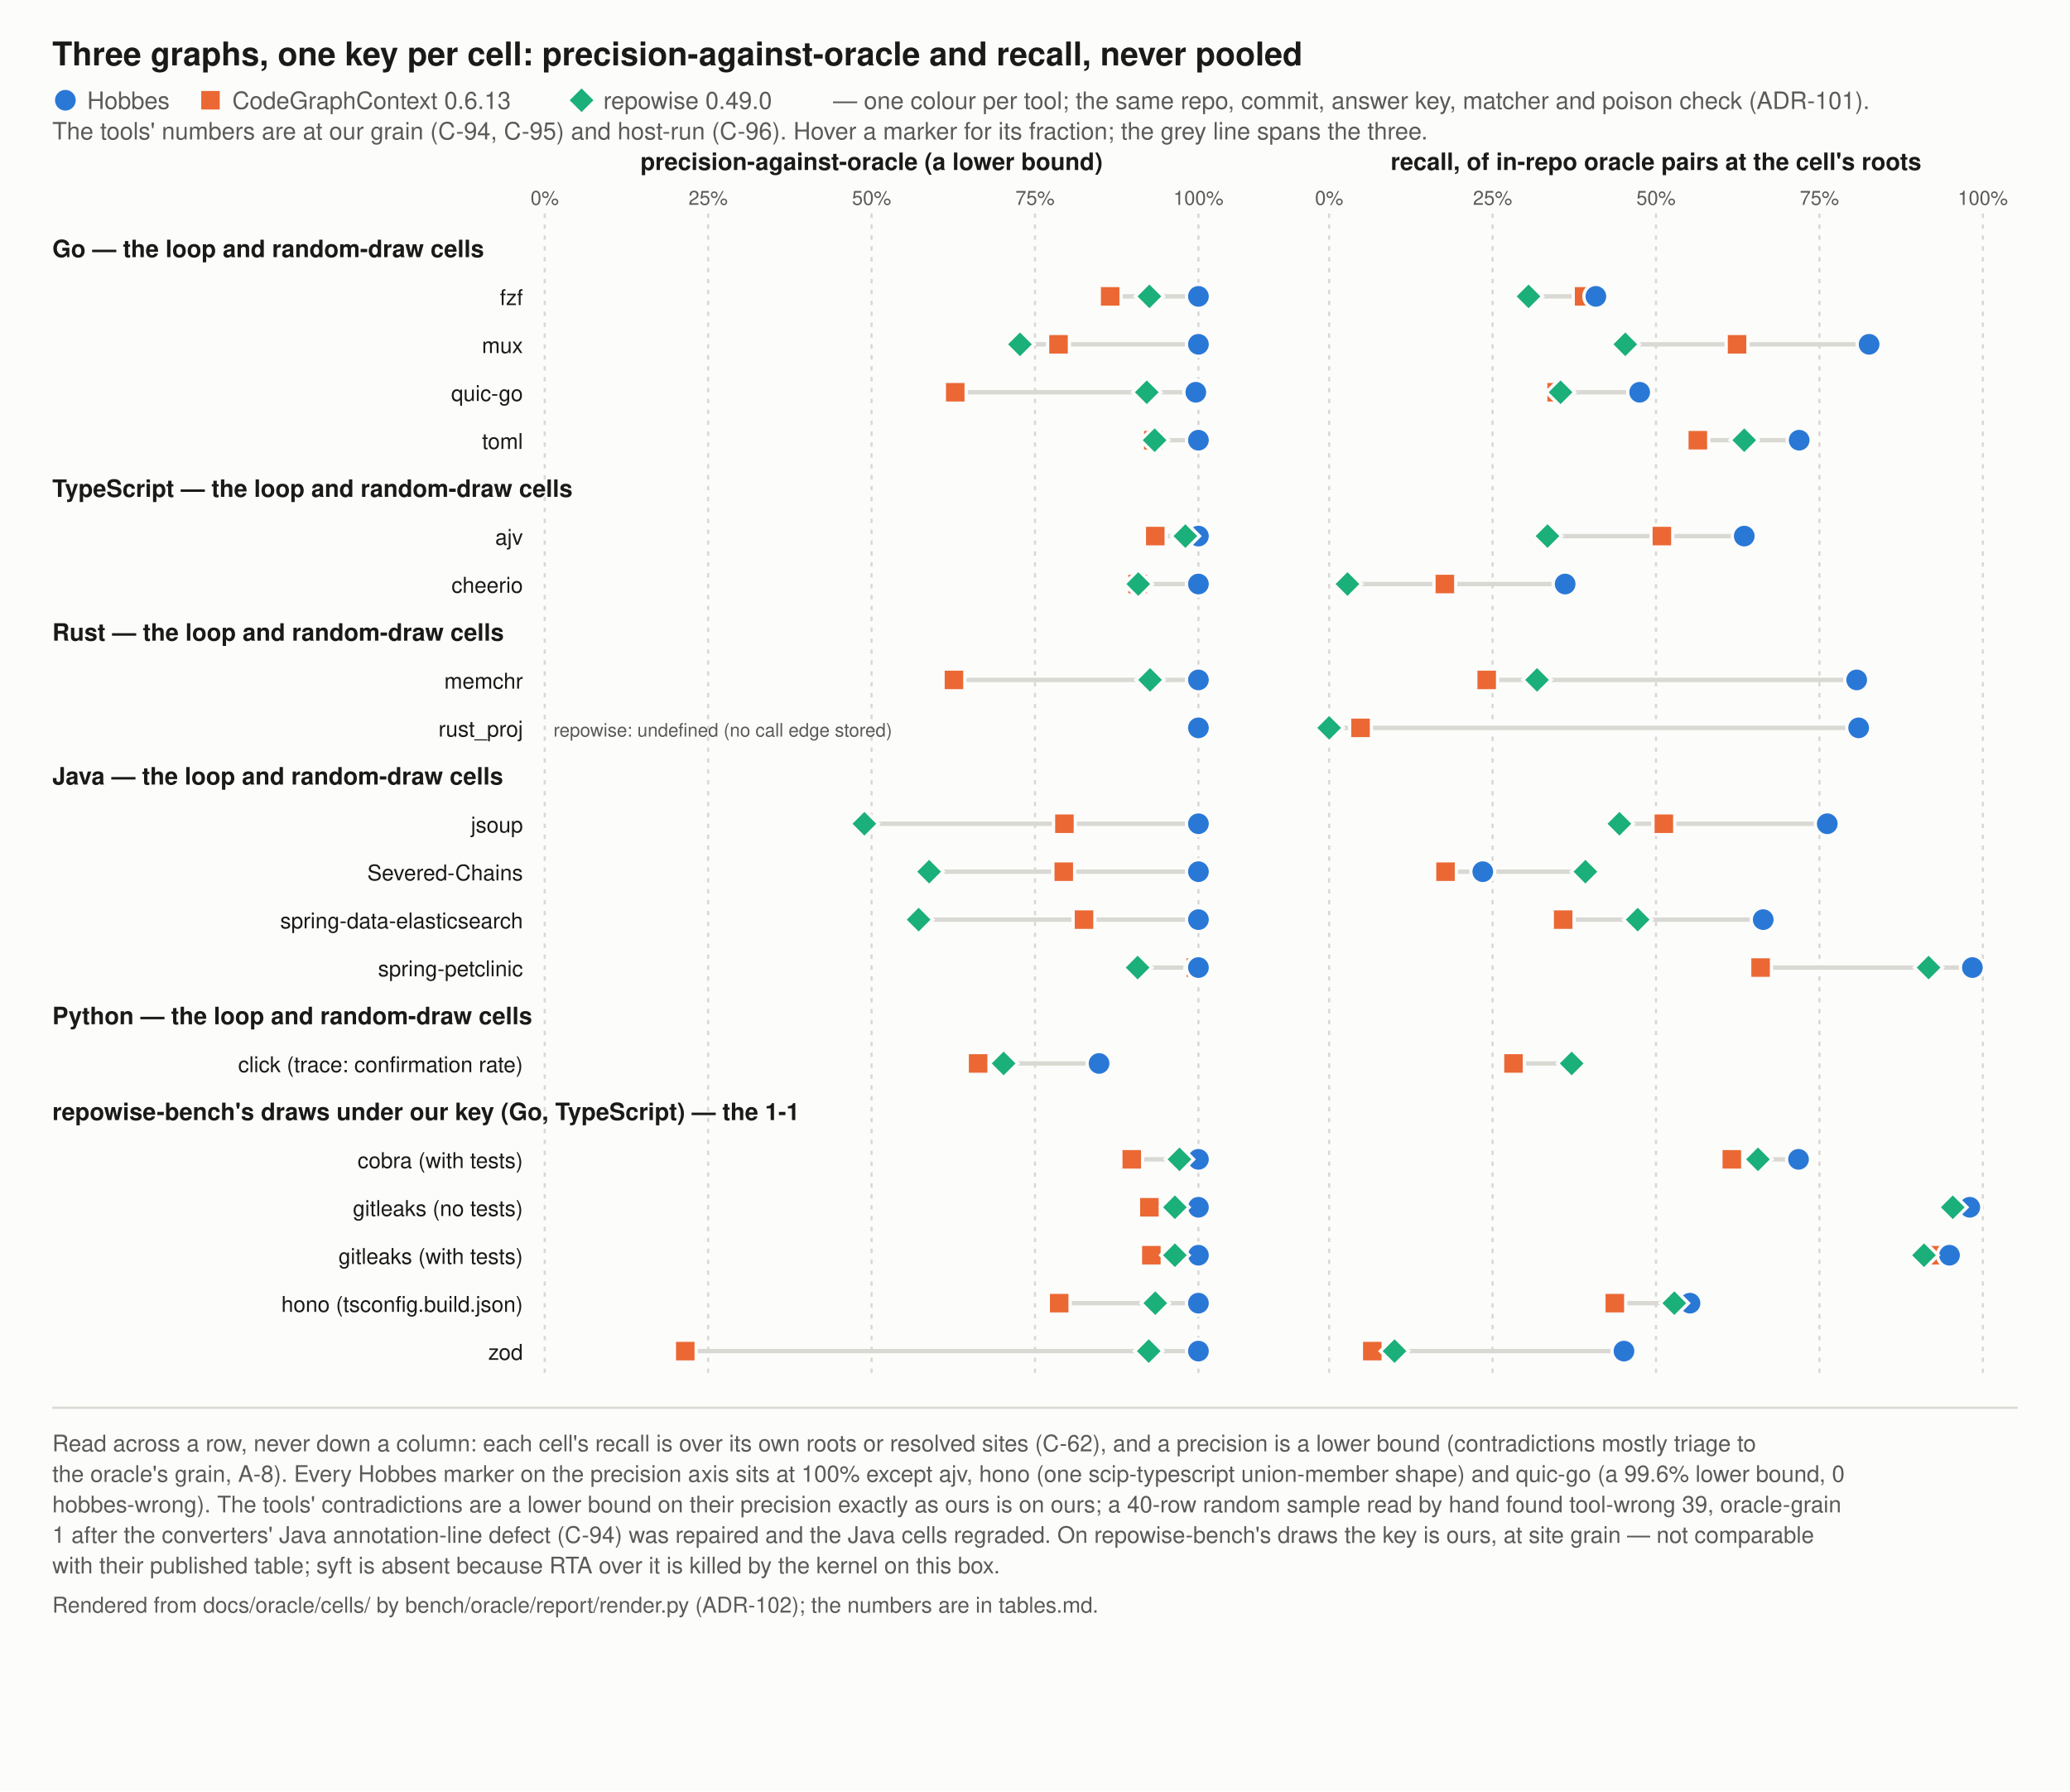
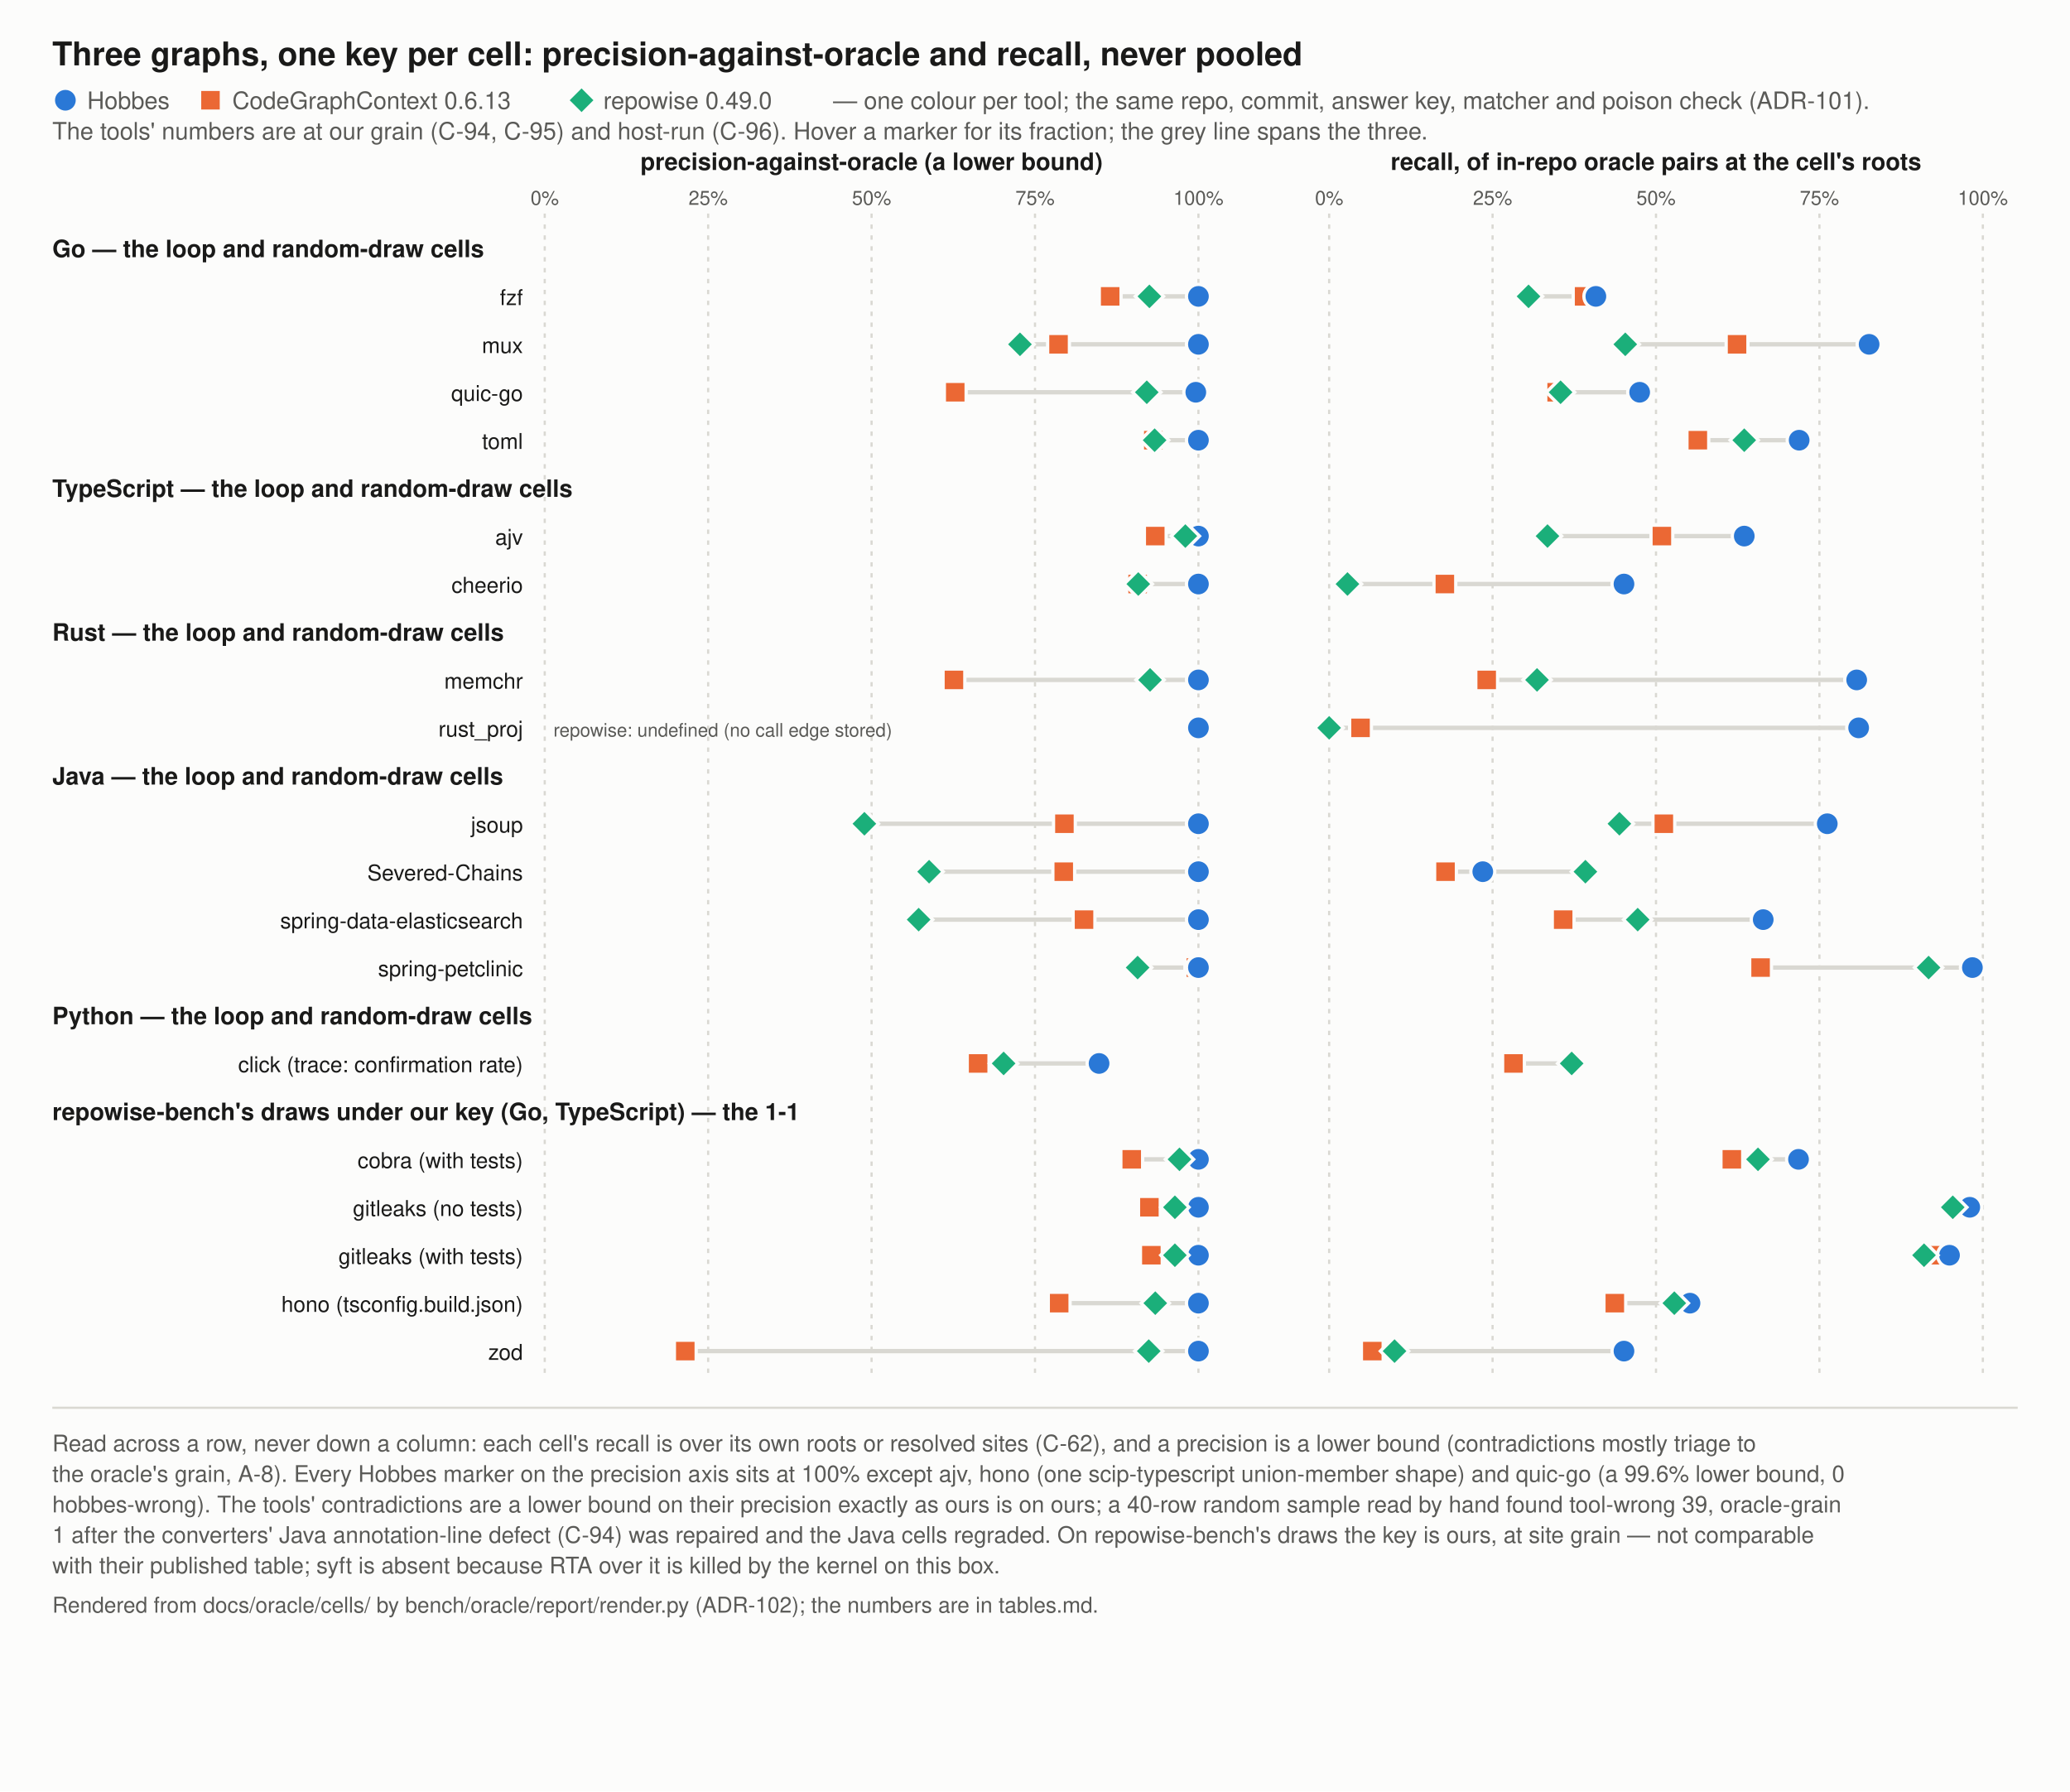
<svg xmlns="http://www.w3.org/2000/svg" width="950" height="822" viewBox="0 0 950 822" role="img" aria-label="Three graphs on one key per cell: precision-against-oracle and recall, Hobbes beside CodeGraphContext and repowise">
  <rect width="950" height="822" fill="#fcfcfb" />
  <text x="24" y="30" font-size="15" fill="#1a1a19" text-anchor="start" font-weight="bold" font-family="-apple-system, 'Segoe UI', Helvetica, Arial, sans-serif">Three graphs, one key per cell: precision-against-oracle and recall, never pooled</text>
  <g>
    <circle cx="30" cy="46" r="5.5" fill="#2a78d6" stroke="#fcfcfb" stroke-width="1.5" />
  </g>
  <text x="40" y="50" font-size="11" fill="#5a5a57" text-anchor="start" font-weight="normal" font-family="-apple-system, 'Segoe UI', Helvetica, Arial, sans-serif">Hobbes</text>
  <g>
    <rect x="91.6" y="41" width="10" height="10" fill="#eb6834" stroke="#fcfcfb" stroke-width="1.5" />
  </g>
  <text x="106.6" y="50" font-size="11" fill="#5a5a57" text-anchor="start" font-weight="normal" font-family="-apple-system, 'Segoe UI', Helvetica, Arial, sans-serif">CodeGraphContext 0.6.13</text>
  <g>
    <polygon points="266.9,39.5 273.4,46 266.9,52.5 260.4,46" fill="#1baf7a" stroke="#fcfcfb" stroke-width="1.5" />
  </g>
  <text x="276.9" y="50" font-size="11" fill="#5a5a57" text-anchor="start" font-weight="normal" font-family="-apple-system, 'Segoe UI', Helvetica, Arial, sans-serif">repowise 0.49.0</text>
  <text x="382.4" y="50" font-size="11" fill="#5a5a57" text-anchor="start" font-weight="normal" font-family="-apple-system, 'Segoe UI', Helvetica, Arial, sans-serif">— one colour per tool; the same repo, commit, answer key, matcher and poison check (ADR-101).</text>
  <text x="24" y="64" font-size="11" fill="#5a5a57" text-anchor="start" font-weight="normal" font-family="-apple-system, 'Segoe UI', Helvetica, Arial, sans-serif">The tools' numbers are at our grain (C-94, C-95) and host-run (C-96). Hover a marker for its fraction; the grey line spans the three.</text>
  <line x1="250.0" y1="98" x2="250.0" y2="632" stroke="#d9d8d2" stroke-dasharray="2 3" />
  <text x="250.0" y="94" font-size="9" fill="#5a5a57" text-anchor="middle" font-weight="normal" font-family="-apple-system, 'Segoe UI', Helvetica, Arial, sans-serif">0%</text>
  <line x1="325.0" y1="98" x2="325.0" y2="632" stroke="#d9d8d2" stroke-dasharray="2 3" />
  <text x="325.0" y="94" font-size="9" fill="#5a5a57" text-anchor="middle" font-weight="normal" font-family="-apple-system, 'Segoe UI', Helvetica, Arial, sans-serif">25%</text>
  <line x1="400.0" y1="98" x2="400.0" y2="632" stroke="#d9d8d2" stroke-dasharray="2 3" />
  <text x="400.0" y="94" font-size="9" fill="#5a5a57" text-anchor="middle" font-weight="normal" font-family="-apple-system, 'Segoe UI', Helvetica, Arial, sans-serif">50%</text>
  <line x1="475.0" y1="98" x2="475.0" y2="632" stroke="#d9d8d2" stroke-dasharray="2 3" />
  <text x="475.0" y="94" font-size="9" fill="#5a5a57" text-anchor="middle" font-weight="normal" font-family="-apple-system, 'Segoe UI', Helvetica, Arial, sans-serif">75%</text>
  <line x1="550.0" y1="98" x2="550.0" y2="632" stroke="#d9d8d2" stroke-dasharray="2 3" />
  <text x="550.0" y="94" font-size="9" fill="#5a5a57" text-anchor="middle" font-weight="normal" font-family="-apple-system, 'Segoe UI', Helvetica, Arial, sans-serif">100%</text>
  <text x="400.0" y="78" font-size="11" fill="#1a1a19" text-anchor="middle" font-weight="bold" font-family="-apple-system, 'Segoe UI', Helvetica, Arial, sans-serif">precision-against-oracle (a lower bound)</text>
  <line x1="610.0" y1="98" x2="610.0" y2="632" stroke="#d9d8d2" stroke-dasharray="2 3" />
  <text x="610.0" y="94" font-size="9" fill="#5a5a57" text-anchor="middle" font-weight="normal" font-family="-apple-system, 'Segoe UI', Helvetica, Arial, sans-serif">0%</text>
  <line x1="685.0" y1="98" x2="685.0" y2="632" stroke="#d9d8d2" stroke-dasharray="2 3" />
  <text x="685.0" y="94" font-size="9" fill="#5a5a57" text-anchor="middle" font-weight="normal" font-family="-apple-system, 'Segoe UI', Helvetica, Arial, sans-serif">25%</text>
  <line x1="760.0" y1="98" x2="760.0" y2="632" stroke="#d9d8d2" stroke-dasharray="2 3" />
  <text x="760.0" y="94" font-size="9" fill="#5a5a57" text-anchor="middle" font-weight="normal" font-family="-apple-system, 'Segoe UI', Helvetica, Arial, sans-serif">50%</text>
  <line x1="835.0" y1="98" x2="835.0" y2="632" stroke="#d9d8d2" stroke-dasharray="2 3" />
  <text x="835.0" y="94" font-size="9" fill="#5a5a57" text-anchor="middle" font-weight="normal" font-family="-apple-system, 'Segoe UI', Helvetica, Arial, sans-serif">75%</text>
  <line x1="910.0" y1="98" x2="910.0" y2="632" stroke="#d9d8d2" stroke-dasharray="2 3" />
  <text x="910.0" y="94" font-size="9" fill="#5a5a57" text-anchor="middle" font-weight="normal" font-family="-apple-system, 'Segoe UI', Helvetica, Arial, sans-serif">100%</text>
  <text x="760.0" y="78" font-size="11" fill="#1a1a19" text-anchor="middle" font-weight="bold" font-family="-apple-system, 'Segoe UI', Helvetica, Arial, sans-serif">recall, of in-repo oracle pairs at the cell's roots</text>
  <text x="24" y="118" font-size="11" fill="#1a1a19" text-anchor="start" font-weight="bold" font-family="-apple-system, 'Segoe UI', Helvetica, Arial, sans-serif">Go — the loop and random-draw cells</text>
  <text x="240" y="140" font-size="10" fill="#1a1a19" text-anchor="end" font-weight="normal" font-family="-apple-system, 'Segoe UI', Helvetica, Arial, sans-serif">fzf</text>
  <line x1="509.5" y1="136" x2="550.0" y2="136" stroke="#d9d8d2" stroke-width="2" />
  <g>
    <rect x="504.5" y="131" width="10" height="10" fill="#eb6834" stroke="#fcfcfb" stroke-width="1.5" />
  </g>
  <g>
    <circle cx="550.0" cy="136" r="5.5" fill="#2a78d6" stroke="#fcfcfb" stroke-width="1.5" />
  </g>
  <g>
    <polygon points="527.5,129.5 534.0,136 527.5,142.5 521.0,136" fill="#1baf7a" stroke="#fcfcfb" stroke-width="1.5" />
  </g>
  <line x1="701.5" y1="136" x2="732.4" y2="136" stroke="#d9d8d2" stroke-width="2" />
  <g>
    <rect x="722.0" y="131" width="10" height="10" fill="#eb6834" stroke="#fcfcfb" stroke-width="1.5" />
  </g>
  <g>
    <circle cx="732.4" cy="136" r="5.5" fill="#2a78d6" stroke="#fcfcfb" stroke-width="1.5" />
  </g>
  <g>
    <polygon points="701.5,129.5 708.0,136 701.5,142.5 695.0,136" fill="#1baf7a" stroke="#fcfcfb" stroke-width="1.5" />
  </g>
  <text x="240" y="162" font-size="10" fill="#1a1a19" text-anchor="end" font-weight="normal" font-family="-apple-system, 'Segoe UI', Helvetica, Arial, sans-serif">mux</text>
  <line x1="468.1" y1="158" x2="550.0" y2="158" stroke="#d9d8d2" stroke-width="2" />
  <g>
    <rect x="480.8" y="153" width="10" height="10" fill="#eb6834" stroke="#fcfcfb" stroke-width="1.5" />
  </g>
  <g>
    <circle cx="550.0" cy="158" r="5.5" fill="#2a78d6" stroke="#fcfcfb" stroke-width="1.5" />
  </g>
  <g>
    <polygon points="468.1,151.5 474.6,158 468.1,164.5 461.6,158" fill="#1baf7a" stroke="#fcfcfb" stroke-width="1.5" />
  </g>
  <line x1="745.9" y1="158" x2="857.8" y2="158" stroke="#d9d8d2" stroke-width="2" />
  <g>
    <rect x="792.2" y="153" width="10" height="10" fill="#eb6834" stroke="#fcfcfb" stroke-width="1.5" />
  </g>
  <g>
    <circle cx="857.8" cy="158" r="5.5" fill="#2a78d6" stroke="#fcfcfb" stroke-width="1.5" />
  </g>
  <g>
    <polygon points="745.9,151.5 752.4,158 745.9,164.5 739.4,158" fill="#1baf7a" stroke="#fcfcfb" stroke-width="1.5" />
  </g>
  <text x="240" y="184" font-size="10" fill="#1a1a19" text-anchor="end" font-weight="normal" font-family="-apple-system, 'Segoe UI', Helvetica, Arial, sans-serif">quic-go</text>
  <line x1="438.4" y1="180" x2="548.8" y2="180" stroke="#d9d8d2" stroke-width="2" />
  <g>
    <rect x="433.4" y="175" width="10" height="10" fill="#eb6834" stroke="#fcfcfb" stroke-width="1.5" />
  </g>
  <g>
    <circle cx="548.8" cy="180" r="5.5" fill="#2a78d6" stroke="#fcfcfb" stroke-width="1.5" />
  </g>
  <g>
    <polygon points="526.3,173.5 532.8,180 526.3,186.5 519.8,180" fill="#1baf7a" stroke="#fcfcfb" stroke-width="1.5" />
  </g>
  <line x1="714.4" y1="180" x2="752.5" y2="180" stroke="#d9d8d2" stroke-width="2" />
  <g>
    <rect x="709.4" y="175" width="10" height="10" fill="#eb6834" stroke="#fcfcfb" stroke-width="1.5" />
  </g>
  <g>
    <circle cx="752.5" cy="180" r="5.5" fill="#2a78d6" stroke="#fcfcfb" stroke-width="1.5" />
  </g>
  <g>
    <polygon points="716.2,173.5 722.7,180 716.2,186.5 709.7,180" fill="#1baf7a" stroke="#fcfcfb" stroke-width="1.5" />
  </g>
  <text x="240" y="206" font-size="10" fill="#1a1a19" text-anchor="end" font-weight="normal" font-family="-apple-system, 'Segoe UI', Helvetica, Arial, sans-serif">toml</text>
  <line x1="529.3" y1="202" x2="550.0" y2="202" stroke="#d9d8d2" stroke-width="2" />
  <g>
    <rect x="524.3" y="197" width="10" height="10" fill="#eb6834" stroke="#fcfcfb" stroke-width="1.5" />
  </g>
  <g>
    <polygon points="529.9,195.5 536.4,202 529.9,208.5 523.4,202" fill="#1baf7a" stroke="#fcfcfb" stroke-width="1.5" />
  </g>
  <g>
    <circle cx="550.0" cy="202" r="5.5" fill="#2a78d6" stroke="#fcfcfb" stroke-width="1.5" />
  </g>
  <line x1="779.2" y1="202" x2="825.7" y2="202" stroke="#d9d8d2" stroke-width="2" />
  <g>
    <rect x="774.2" y="197" width="10" height="10" fill="#eb6834" stroke="#fcfcfb" stroke-width="1.5" />
  </g>
  <g>
    <polygon points="800.5,195.5 807.0,202 800.5,208.5 794.0,202" fill="#1baf7a" stroke="#fcfcfb" stroke-width="1.5" />
  </g>
  <g>
    <circle cx="825.7" cy="202" r="5.5" fill="#2a78d6" stroke="#fcfcfb" stroke-width="1.5" />
  </g>
  <text x="24" y="228" font-size="11" fill="#1a1a19" text-anchor="start" font-weight="bold" font-family="-apple-system, 'Segoe UI', Helvetica, Arial, sans-serif">TypeScript — the loop and random-draw cells</text>
  <text x="240" y="250" font-size="10" fill="#1a1a19" text-anchor="end" font-weight="normal" font-family="-apple-system, 'Segoe UI', Helvetica, Arial, sans-serif">ajv</text>
  <line x1="530.2" y1="246" x2="550.0" y2="246" stroke="#d9d8d2" stroke-width="2" />
  <g>
    <circle cx="550.0" cy="246" r="5.5" fill="#2a78d6" stroke="#fcfcfb" stroke-width="1.5" />
  </g>
  <g>
    <rect x="525.2" y="241" width="10" height="10" fill="#eb6834" stroke="#fcfcfb" stroke-width="1.5" />
  </g>
  <g>
    <polygon points="544.0,239.5 550.5,246 544.0,252.5 537.5,246" fill="#1baf7a" stroke="#fcfcfb" stroke-width="1.5" />
  </g>
  <line x1="710.2" y1="246" x2="800.5" y2="246" stroke="#d9d8d2" stroke-width="2" />
  <g>
    <circle cx="800.5" cy="246" r="5.5" fill="#2a78d6" stroke="#fcfcfb" stroke-width="1.5" />
  </g>
  <g>
    <rect x="757.7" y="241" width="10" height="10" fill="#eb6834" stroke="#fcfcfb" stroke-width="1.5" />
  </g>
  <g>
    <polygon points="710.2,239.5 716.7,246 710.2,252.5 703.7,246" fill="#1baf7a" stroke="#fcfcfb" stroke-width="1.5" />
  </g>
  <text x="240" y="272" font-size="10" fill="#1a1a19" text-anchor="end" font-weight="normal" font-family="-apple-system, 'Segoe UI', Helvetica, Arial, sans-serif">cheerio</text>
  <line x1="522.1" y1="268" x2="550.0" y2="268" stroke="#d9d8d2" stroke-width="2" />
  <g>
    <circle cx="550.0" cy="268" r="5.5" fill="#2a78d6" stroke="#fcfcfb" stroke-width="1.5" />
  </g>
  <g>
    <rect x="517.1" y="263" width="10" height="10" fill="#eb6834" stroke="#fcfcfb" stroke-width="1.5" />
  </g>
  <g>
    <polygon points="522.4,261.5 528.9,268 522.4,274.5 515.9,268" fill="#1baf7a" stroke="#fcfcfb" stroke-width="1.5" />
  </g>
-   <line x1="618.4" y1="268" x2="718.3" y2="268" stroke="#d9d8d2" stroke-width="2" />
-   <g>
-     <circle cx="718.3" cy="268" r="5.5" fill="#2a78d6" stroke="#fcfcfb" stroke-width="1.5" />
+   <line x1="618.4" y1="268" x2="745.3" y2="268" stroke="#d9d8d2" stroke-width="2" />
+   <g>
+     <circle cx="745.3" cy="268" r="5.5" fill="#2a78d6" stroke="#fcfcfb" stroke-width="1.5" />
  </g>
  <g>
    <rect x="658.1" y="263" width="10" height="10" fill="#eb6834" stroke="#fcfcfb" stroke-width="1.5" />
  </g>
  <g>
    <polygon points="618.4,261.5 624.9,268 618.4,274.5 611.9,268" fill="#1baf7a" stroke="#fcfcfb" stroke-width="1.5" />
  </g>
  <text x="24" y="294" font-size="11" fill="#1a1a19" text-anchor="start" font-weight="bold" font-family="-apple-system, 'Segoe UI', Helvetica, Arial, sans-serif">Rust — the loop and random-draw cells</text>
  <text x="240" y="316" font-size="10" fill="#1a1a19" text-anchor="end" font-weight="normal" font-family="-apple-system, 'Segoe UI', Helvetica, Arial, sans-serif">memchr</text>
  <line x1="437.8" y1="312" x2="550.0" y2="312" stroke="#d9d8d2" stroke-width="2" />
  <g>
    <rect x="432.8" y="307" width="10" height="10" fill="#eb6834" stroke="#fcfcfb" stroke-width="1.5" />
  </g>
  <g>
    <circle cx="550.0" cy="312" r="5.5" fill="#2a78d6" stroke="#fcfcfb" stroke-width="1.5" />
  </g>
  <g>
    <polygon points="527.8,305.5 534.3,312 527.8,318.5 521.3,312" fill="#1baf7a" stroke="#fcfcfb" stroke-width="1.5" />
  </g>
  <line x1="682.3" y1="312" x2="852.1" y2="312" stroke="#d9d8d2" stroke-width="2" />
  <g>
    <rect x="677.3" y="307" width="10" height="10" fill="#eb6834" stroke="#fcfcfb" stroke-width="1.5" />
  </g>
  <g>
    <circle cx="852.1" cy="312" r="5.5" fill="#2a78d6" stroke="#fcfcfb" stroke-width="1.5" />
  </g>
  <g>
    <polygon points="705.4,305.5 711.9,312 705.4,318.5 698.9,312" fill="#1baf7a" stroke="#fcfcfb" stroke-width="1.5" />
  </g>
  <text x="240" y="338" font-size="10" fill="#1a1a19" text-anchor="end" font-weight="normal" font-family="-apple-system, 'Segoe UI', Helvetica, Arial, sans-serif">rust_proj</text>
  <line x1="550.0" y1="334" x2="550.0" y2="334" stroke="#d9d8d2" stroke-width="2" />
  <g>
    <rect x="545.0" y="329" width="10" height="10" fill="#eb6834" stroke="#fcfcfb" stroke-width="1.5" />
  </g>
  <g>
    <circle cx="550.0" cy="334" r="5.5" fill="#2a78d6" stroke="#fcfcfb" stroke-width="1.5" />
  </g>
  <text x="254" y="338" font-size="8.5" fill="#5a5a57" text-anchor="start" font-weight="normal" font-family="-apple-system, 'Segoe UI', Helvetica, Arial, sans-serif">repowise: undefined (no call edge stored)</text>
  <line x1="610.0" y1="334" x2="853.0" y2="334" stroke="#d9d8d2" stroke-width="2" />
  <g>
    <rect x="619.4" y="329" width="10" height="10" fill="#eb6834" stroke="#fcfcfb" stroke-width="1.5" />
  </g>
  <g>
    <polygon points="610.0,327.5 616.5,334 610.0,340.5 603.5,334" fill="#1baf7a" stroke="#fcfcfb" stroke-width="1.5" />
  </g>
  <g>
    <circle cx="853.0" cy="334" r="5.5" fill="#2a78d6" stroke="#fcfcfb" stroke-width="1.5" />
  </g>
  <text x="24" y="360" font-size="11" fill="#1a1a19" text-anchor="start" font-weight="bold" font-family="-apple-system, 'Segoe UI', Helvetica, Arial, sans-serif">Java — the loop and random-draw cells</text>
  <text x="240" y="382" font-size="10" fill="#1a1a19" text-anchor="end" font-weight="normal" font-family="-apple-system, 'Segoe UI', Helvetica, Arial, sans-serif">jsoup</text>
  <line x1="396.7" y1="378" x2="550.0" y2="378" stroke="#d9d8d2" stroke-width="2" />
  <g>
    <rect x="483.5" y="373" width="10" height="10" fill="#eb6834" stroke="#fcfcfb" stroke-width="1.5" />
  </g>
  <g>
    <circle cx="550.0" cy="378" r="5.5" fill="#2a78d6" stroke="#fcfcfb" stroke-width="1.5" />
  </g>
  <g>
    <polygon points="396.7,371.5 403.2,378 396.7,384.5 390.2,378" fill="#1baf7a" stroke="#fcfcfb" stroke-width="1.5" />
  </g>
  <line x1="743.2" y1="378" x2="838.6" y2="378" stroke="#d9d8d2" stroke-width="2" />
  <g>
    <rect x="758.6" y="373" width="10" height="10" fill="#eb6834" stroke="#fcfcfb" stroke-width="1.5" />
  </g>
  <g>
    <circle cx="838.6" cy="378" r="5.5" fill="#2a78d6" stroke="#fcfcfb" stroke-width="1.5" />
  </g>
  <g>
    <polygon points="743.2,371.5 749.7,378 743.2,384.5 736.7,378" fill="#1baf7a" stroke="#fcfcfb" stroke-width="1.5" />
  </g>
  <text x="240" y="404" font-size="10" fill="#1a1a19" text-anchor="end" font-weight="normal" font-family="-apple-system, 'Segoe UI', Helvetica, Arial, sans-serif">Severed-Chains</text>
  <line x1="426.4" y1="400" x2="550.0" y2="400" stroke="#d9d8d2" stroke-width="2" />
  <g>
    <rect x="483.2" y="395" width="10" height="10" fill="#eb6834" stroke="#fcfcfb" stroke-width="1.5" />
  </g>
  <g>
    <polygon points="426.4,393.5 432.9,400 426.4,406.5 419.9,400" fill="#1baf7a" stroke="#fcfcfb" stroke-width="1.5" />
  </g>
  <g>
    <circle cx="550.0" cy="400" r="5.5" fill="#2a78d6" stroke="#fcfcfb" stroke-width="1.5" />
  </g>
  <line x1="663.4" y1="400" x2="727.6" y2="400" stroke="#d9d8d2" stroke-width="2" />
  <g>
    <rect x="658.4" y="395" width="10" height="10" fill="#eb6834" stroke="#fcfcfb" stroke-width="1.5" />
  </g>
  <g>
    <polygon points="727.6,393.5 734.1,400 727.6,406.5 721.1,400" fill="#1baf7a" stroke="#fcfcfb" stroke-width="1.5" />
  </g>
  <g>
    <circle cx="680.5" cy="400" r="5.5" fill="#2a78d6" stroke="#fcfcfb" stroke-width="1.5" />
  </g>
  <text x="240" y="426" font-size="10" fill="#1a1a19" text-anchor="end" font-weight="normal" font-family="-apple-system, 'Segoe UI', Helvetica, Arial, sans-serif">spring-data-elasticsearch</text>
  <line x1="421.6" y1="422" x2="550.0" y2="422" stroke="#d9d8d2" stroke-width="2" />
  <g>
    <rect x="492.5" y="417" width="10" height="10" fill="#eb6834" stroke="#fcfcfb" stroke-width="1.5" />
  </g>
  <g>
    <polygon points="421.6,415.5 428.1,422 421.6,428.5 415.1,422" fill="#1baf7a" stroke="#fcfcfb" stroke-width="1.5" />
  </g>
  <g>
    <circle cx="550.0" cy="422" r="5.5" fill="#2a78d6" stroke="#fcfcfb" stroke-width="1.5" />
  </g>
  <line x1="717.4" y1="422" x2="809.2" y2="422" stroke="#d9d8d2" stroke-width="2" />
  <g>
    <rect x="712.4" y="417" width="10" height="10" fill="#eb6834" stroke="#fcfcfb" stroke-width="1.5" />
  </g>
  <g>
    <polygon points="751.6,415.5 758.1,422 751.6,428.5 745.1,422" fill="#1baf7a" stroke="#fcfcfb" stroke-width="1.5" />
  </g>
  <g>
    <circle cx="809.2" cy="422" r="5.5" fill="#2a78d6" stroke="#fcfcfb" stroke-width="1.5" />
  </g>
  <text x="240" y="448" font-size="10" fill="#1a1a19" text-anchor="end" font-weight="normal" font-family="-apple-system, 'Segoe UI', Helvetica, Arial, sans-serif">spring-petclinic</text>
  <line x1="522.1" y1="444" x2="550.0" y2="444" stroke="#d9d8d2" stroke-width="2" />
  <g>
    <rect x="543.8" y="439" width="10" height="10" fill="#eb6834" stroke="#fcfcfb" stroke-width="1.5" />
  </g>
  <g>
    <circle cx="550.0" cy="444" r="5.5" fill="#2a78d6" stroke="#fcfcfb" stroke-width="1.5" />
  </g>
  <g>
    <polygon points="522.1,437.5 528.6,444 522.1,450.5 515.6,444" fill="#1baf7a" stroke="#fcfcfb" stroke-width="1.5" />
  </g>
  <line x1="808.0" y1="444" x2="905.2" y2="444" stroke="#d9d8d2" stroke-width="2" />
  <g>
    <rect x="803.0" y="439" width="10" height="10" fill="#eb6834" stroke="#fcfcfb" stroke-width="1.5" />
  </g>
  <g>
    <circle cx="905.2" cy="444" r="5.5" fill="#2a78d6" stroke="#fcfcfb" stroke-width="1.5" />
  </g>
  <g>
    <polygon points="885.1,437.5 891.6,444 885.1,450.5 878.6,444" fill="#1baf7a" stroke="#fcfcfb" stroke-width="1.5" />
  </g>
  <text x="24" y="470" font-size="11" fill="#1a1a19" text-anchor="start" font-weight="bold" font-family="-apple-system, 'Segoe UI', Helvetica, Arial, sans-serif">Python — the loop and random-draw cells</text>
  <text x="240" y="492" font-size="10" fill="#1a1a19" text-anchor="end" font-weight="normal" font-family="-apple-system, 'Segoe UI', Helvetica, Arial, sans-serif">click (trace: confirmation rate)</text>
  <line x1="448.9" y1="488" x2="504.4" y2="488" stroke="#d9d8d2" stroke-width="2" />
  <g>
    <circle cx="504.4" cy="488" r="5.5" fill="#2a78d6" stroke="#fcfcfb" stroke-width="1.5" />
  </g>
  <g>
    <rect x="443.9" y="483" width="10" height="10" fill="#eb6834" stroke="#fcfcfb" stroke-width="1.5" />
  </g>
  <g>
    <polygon points="460.6,481.5 467.1,488 460.6,494.5 454.1,488" fill="#1baf7a" stroke="#fcfcfb" stroke-width="1.5" />
  </g>
  <line x1="694.6" y1="488" x2="721.3" y2="488" stroke="#d9d8d2" stroke-width="2" />
  <g>
    <circle cx="721.0" cy="488" r="5.5" fill="#2a78d6" stroke="#fcfcfb" stroke-width="1.5" />
  </g>
  <g>
    <rect x="689.6" y="483" width="10" height="10" fill="#eb6834" stroke="#fcfcfb" stroke-width="1.5" />
  </g>
  <g>
    <polygon points="721.3,481.5 727.8,488 721.3,494.5 714.8,488" fill="#1baf7a" stroke="#fcfcfb" stroke-width="1.5" />
  </g>
  <text x="24" y="514" font-size="11" fill="#1a1a19" text-anchor="start" font-weight="bold" font-family="-apple-system, 'Segoe UI', Helvetica, Arial, sans-serif">repowise-bench's draws under our key (Go, TypeScript) — the 1-1</text>
  <text x="240" y="536" font-size="10" fill="#1a1a19" text-anchor="end" font-weight="normal" font-family="-apple-system, 'Segoe UI', Helvetica, Arial, sans-serif">cobra (with tests)</text>
  <line x1="519.4" y1="532" x2="550.0" y2="532" stroke="#d9d8d2" stroke-width="2" />
  <g>
    <circle cx="550.0" cy="532" r="5.5" fill="#2a78d6" stroke="#fcfcfb" stroke-width="1.5" />
  </g>
  <g>
    <rect x="514.4" y="527" width="10" height="10" fill="#eb6834" stroke="#fcfcfb" stroke-width="1.5" />
  </g>
  <g>
    <polygon points="541.3,525.5 547.8,532 541.3,538.5 534.8,532" fill="#1baf7a" stroke="#fcfcfb" stroke-width="1.5" />
  </g>
  <line x1="794.8" y1="532" x2="825.4" y2="532" stroke="#d9d8d2" stroke-width="2" />
  <g>
    <circle cx="825.4" cy="532" r="5.5" fill="#2a78d6" stroke="#fcfcfb" stroke-width="1.5" />
  </g>
  <g>
    <rect x="789.8" y="527" width="10" height="10" fill="#eb6834" stroke="#fcfcfb" stroke-width="1.5" />
  </g>
  <g>
    <polygon points="806.8,525.5 813.3,532 806.8,538.5 800.3,532" fill="#1baf7a" stroke="#fcfcfb" stroke-width="1.5" />
  </g>
  <text x="240" y="558" font-size="10" fill="#1a1a19" text-anchor="end" font-weight="normal" font-family="-apple-system, 'Segoe UI', Helvetica, Arial, sans-serif">gitleaks (no tests)</text>
  <line x1="527.5" y1="554" x2="550.0" y2="554" stroke="#d9d8d2" stroke-width="2" />
  <g>
    <rect x="522.5" y="549" width="10" height="10" fill="#eb6834" stroke="#fcfcfb" stroke-width="1.5" />
  </g>
  <g>
    <circle cx="550.0" cy="554" r="5.5" fill="#2a78d6" stroke="#fcfcfb" stroke-width="1.5" />
  </g>
  <g>
    <polygon points="539.2,547.5 545.7,554 539.2,560.5 532.7,554" fill="#1baf7a" stroke="#fcfcfb" stroke-width="1.5" />
  </g>
  <line x1="896.2" y1="554" x2="904.0" y2="554" stroke="#d9d8d2" stroke-width="2" />
  <g>
    <rect x="895.4" y="549" width="10" height="10" fill="#eb6834" stroke="#fcfcfb" stroke-width="1.5" />
  </g>
  <g>
    <circle cx="904.0" cy="554" r="5.5" fill="#2a78d6" stroke="#fcfcfb" stroke-width="1.5" />
  </g>
  <g>
    <polygon points="896.2,547.5 902.7,554 896.2,560.5 889.7,554" fill="#1baf7a" stroke="#fcfcfb" stroke-width="1.5" />
  </g>
  <text x="240" y="580" font-size="10" fill="#1a1a19" text-anchor="end" font-weight="normal" font-family="-apple-system, 'Segoe UI', Helvetica, Arial, sans-serif">gitleaks (with tests)</text>
  <line x1="528.4" y1="576" x2="550.0" y2="576" stroke="#d9d8d2" stroke-width="2" />
  <g>
    <rect x="523.4" y="571" width="10" height="10" fill="#eb6834" stroke="#fcfcfb" stroke-width="1.5" />
  </g>
  <g>
    <circle cx="550.0" cy="576" r="5.5" fill="#2a78d6" stroke="#fcfcfb" stroke-width="1.5" />
  </g>
  <g>
    <polygon points="539.2,569.5 545.7,576 539.2,582.5 532.7,576" fill="#1baf7a" stroke="#fcfcfb" stroke-width="1.5" />
  </g>
  <line x1="883.0" y1="576" x2="894.7" y2="576" stroke="#d9d8d2" stroke-width="2" />
  <g>
    <rect x="883.1" y="571" width="10" height="10" fill="#eb6834" stroke="#fcfcfb" stroke-width="1.5" />
  </g>
  <g>
    <circle cx="894.7" cy="576" r="5.5" fill="#2a78d6" stroke="#fcfcfb" stroke-width="1.5" />
  </g>
  <g>
    <polygon points="883.0,569.5 889.5,576 883.0,582.5 876.5,576" fill="#1baf7a" stroke="#fcfcfb" stroke-width="1.5" />
  </g>
  <text x="240" y="602" font-size="10" fill="#1a1a19" text-anchor="end" font-weight="normal" font-family="-apple-system, 'Segoe UI', Helvetica, Arial, sans-serif">hono (tsconfig.build.json)</text>
  <line x1="486.1" y1="598" x2="550.0" y2="598" stroke="#d9d8d2" stroke-width="2" />
  <g>
    <rect x="481.1" y="593" width="10" height="10" fill="#eb6834" stroke="#fcfcfb" stroke-width="1.5" />
  </g>
  <g>
    <circle cx="550.0" cy="598" r="5.5" fill="#2a78d6" stroke="#fcfcfb" stroke-width="1.5" />
  </g>
  <g>
    <polygon points="530.2,591.5 536.7,598 530.2,604.5 523.7,598" fill="#1baf7a" stroke="#fcfcfb" stroke-width="1.5" />
  </g>
  <line x1="741.1" y1="598" x2="775.6" y2="598" stroke="#d9d8d2" stroke-width="2" />
  <g>
    <rect x="736.1" y="593" width="10" height="10" fill="#eb6834" stroke="#fcfcfb" stroke-width="1.5" />
  </g>
  <g>
    <circle cx="775.6" cy="598" r="5.5" fill="#2a78d6" stroke="#fcfcfb" stroke-width="1.5" />
  </g>
  <g>
    <polygon points="768.4,591.5 774.9,598 768.4,604.5 761.9,598" fill="#1baf7a" stroke="#fcfcfb" stroke-width="1.5" />
  </g>
  <text x="240" y="624" font-size="10" fill="#1a1a19" text-anchor="end" font-weight="normal" font-family="-apple-system, 'Segoe UI', Helvetica, Arial, sans-serif">zod</text>
  <line x1="314.5" y1="620" x2="550.0" y2="620" stroke="#d9d8d2" stroke-width="2" />
  <g>
    <rect x="309.5" y="615" width="10" height="10" fill="#eb6834" stroke="#fcfcfb" stroke-width="1.5" />
  </g>
  <g>
    <polygon points="527.2,613.5 533.7,620 527.2,626.5 520.7,620" fill="#1baf7a" stroke="#fcfcfb" stroke-width="1.5" />
  </g>
  <g>
    <circle cx="550.0" cy="620" r="5.5" fill="#2a78d6" stroke="#fcfcfb" stroke-width="1.5" />
  </g>
  <line x1="629.8" y1="620" x2="745.3" y2="620" stroke="#d9d8d2" stroke-width="2" />
  <g>
    <rect x="624.8" y="615" width="10" height="10" fill="#eb6834" stroke="#fcfcfb" stroke-width="1.5" />
  </g>
  <g>
    <polygon points="640.0,613.5 646.5,620 640.0,626.5 633.5,620" fill="#1baf7a" stroke="#fcfcfb" stroke-width="1.5" />
  </g>
  <g>
    <circle cx="745.3" cy="620" r="5.5" fill="#2a78d6" stroke="#fcfcfb" stroke-width="1.5" />
  </g>
  <line x1="24" y1="646" x2="926" y2="646" stroke="#d9d8d2" />
  <text x="24" y="666" font-size="10.5" fill="#5a5a57" text-anchor="start" font-weight="normal" font-family="-apple-system, 'Segoe UI', Helvetica, Arial, sans-serif">Read across a row, never down a column: each cell's recall is over its own roots or resolved sites (C-62), and a precision is a lower bound (contradictions mostly triage to</text>
  <text x="24" y="680" font-size="10.5" fill="#5a5a57" text-anchor="start" font-weight="normal" font-family="-apple-system, 'Segoe UI', Helvetica, Arial, sans-serif">the oracle's grain, A-8). Every Hobbes marker on the precision axis sits at 100% except ajv, hono (one scip-typescript union-member shape) and quic-go (a 99.6% lower bound, 0</text>
  <text x="24" y="694" font-size="10.5" fill="#5a5a57" text-anchor="start" font-weight="normal" font-family="-apple-system, 'Segoe UI', Helvetica, Arial, sans-serif">hobbes-wrong). The tools' contradictions are a lower bound on their precision exactly as ours is on ours; a 40-row random sample read by hand found tool-wrong 39, oracle-grain</text>
  <text x="24" y="708" font-size="10.5" fill="#5a5a57" text-anchor="start" font-weight="normal" font-family="-apple-system, 'Segoe UI', Helvetica, Arial, sans-serif">1 after the converters' Java annotation-line defect (C-94) was repaired and the Java cells regraded. On repowise-bench's draws the key is ours, at site grain — not comparable</text>
  <text x="24" y="722" font-size="10.5" fill="#5a5a57" text-anchor="start" font-weight="normal" font-family="-apple-system, 'Segoe UI', Helvetica, Arial, sans-serif">with their published table; syft is absent because RTA over it is killed by the kernel on this box.</text>
  <text x="24" y="740" font-size="10" fill="#5a5a57" text-anchor="start" font-weight="normal" font-family="-apple-system, 'Segoe UI', Helvetica, Arial, sans-serif">Rendered from docs/oracle/cells/ by bench/oracle/report/render.py (ADR-102); the numbers are in tables.md.</text>
</svg>
